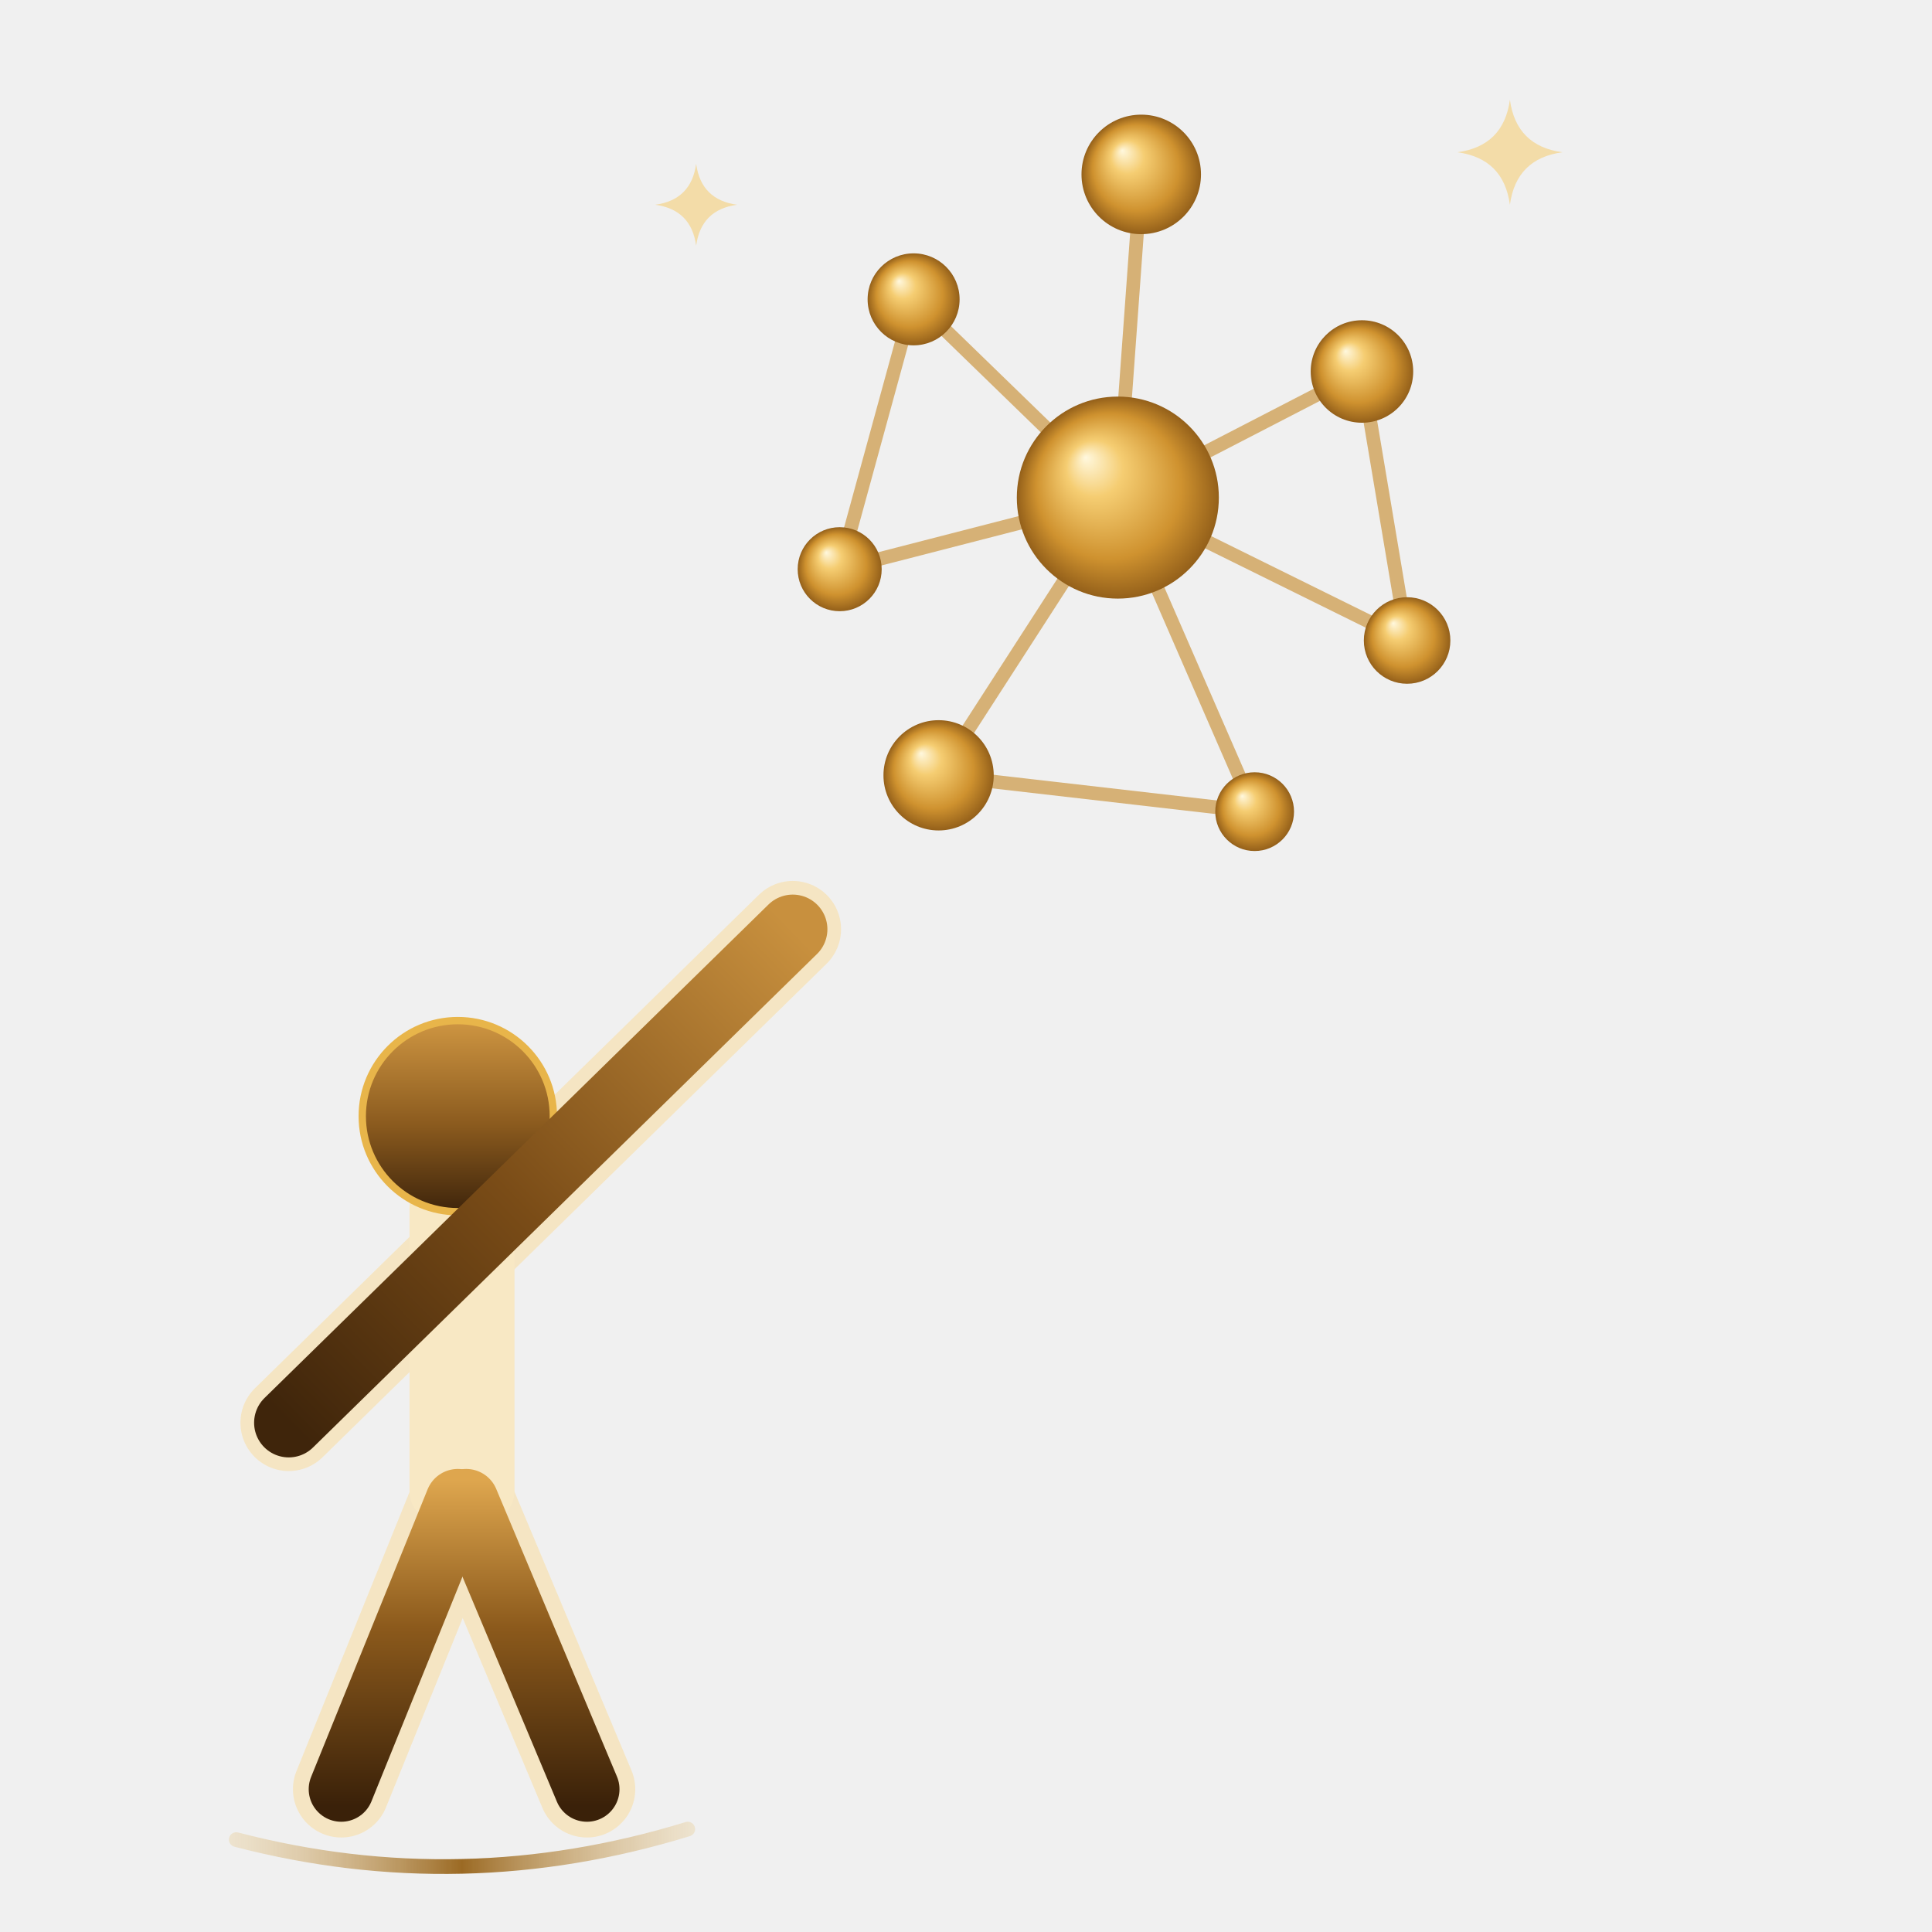
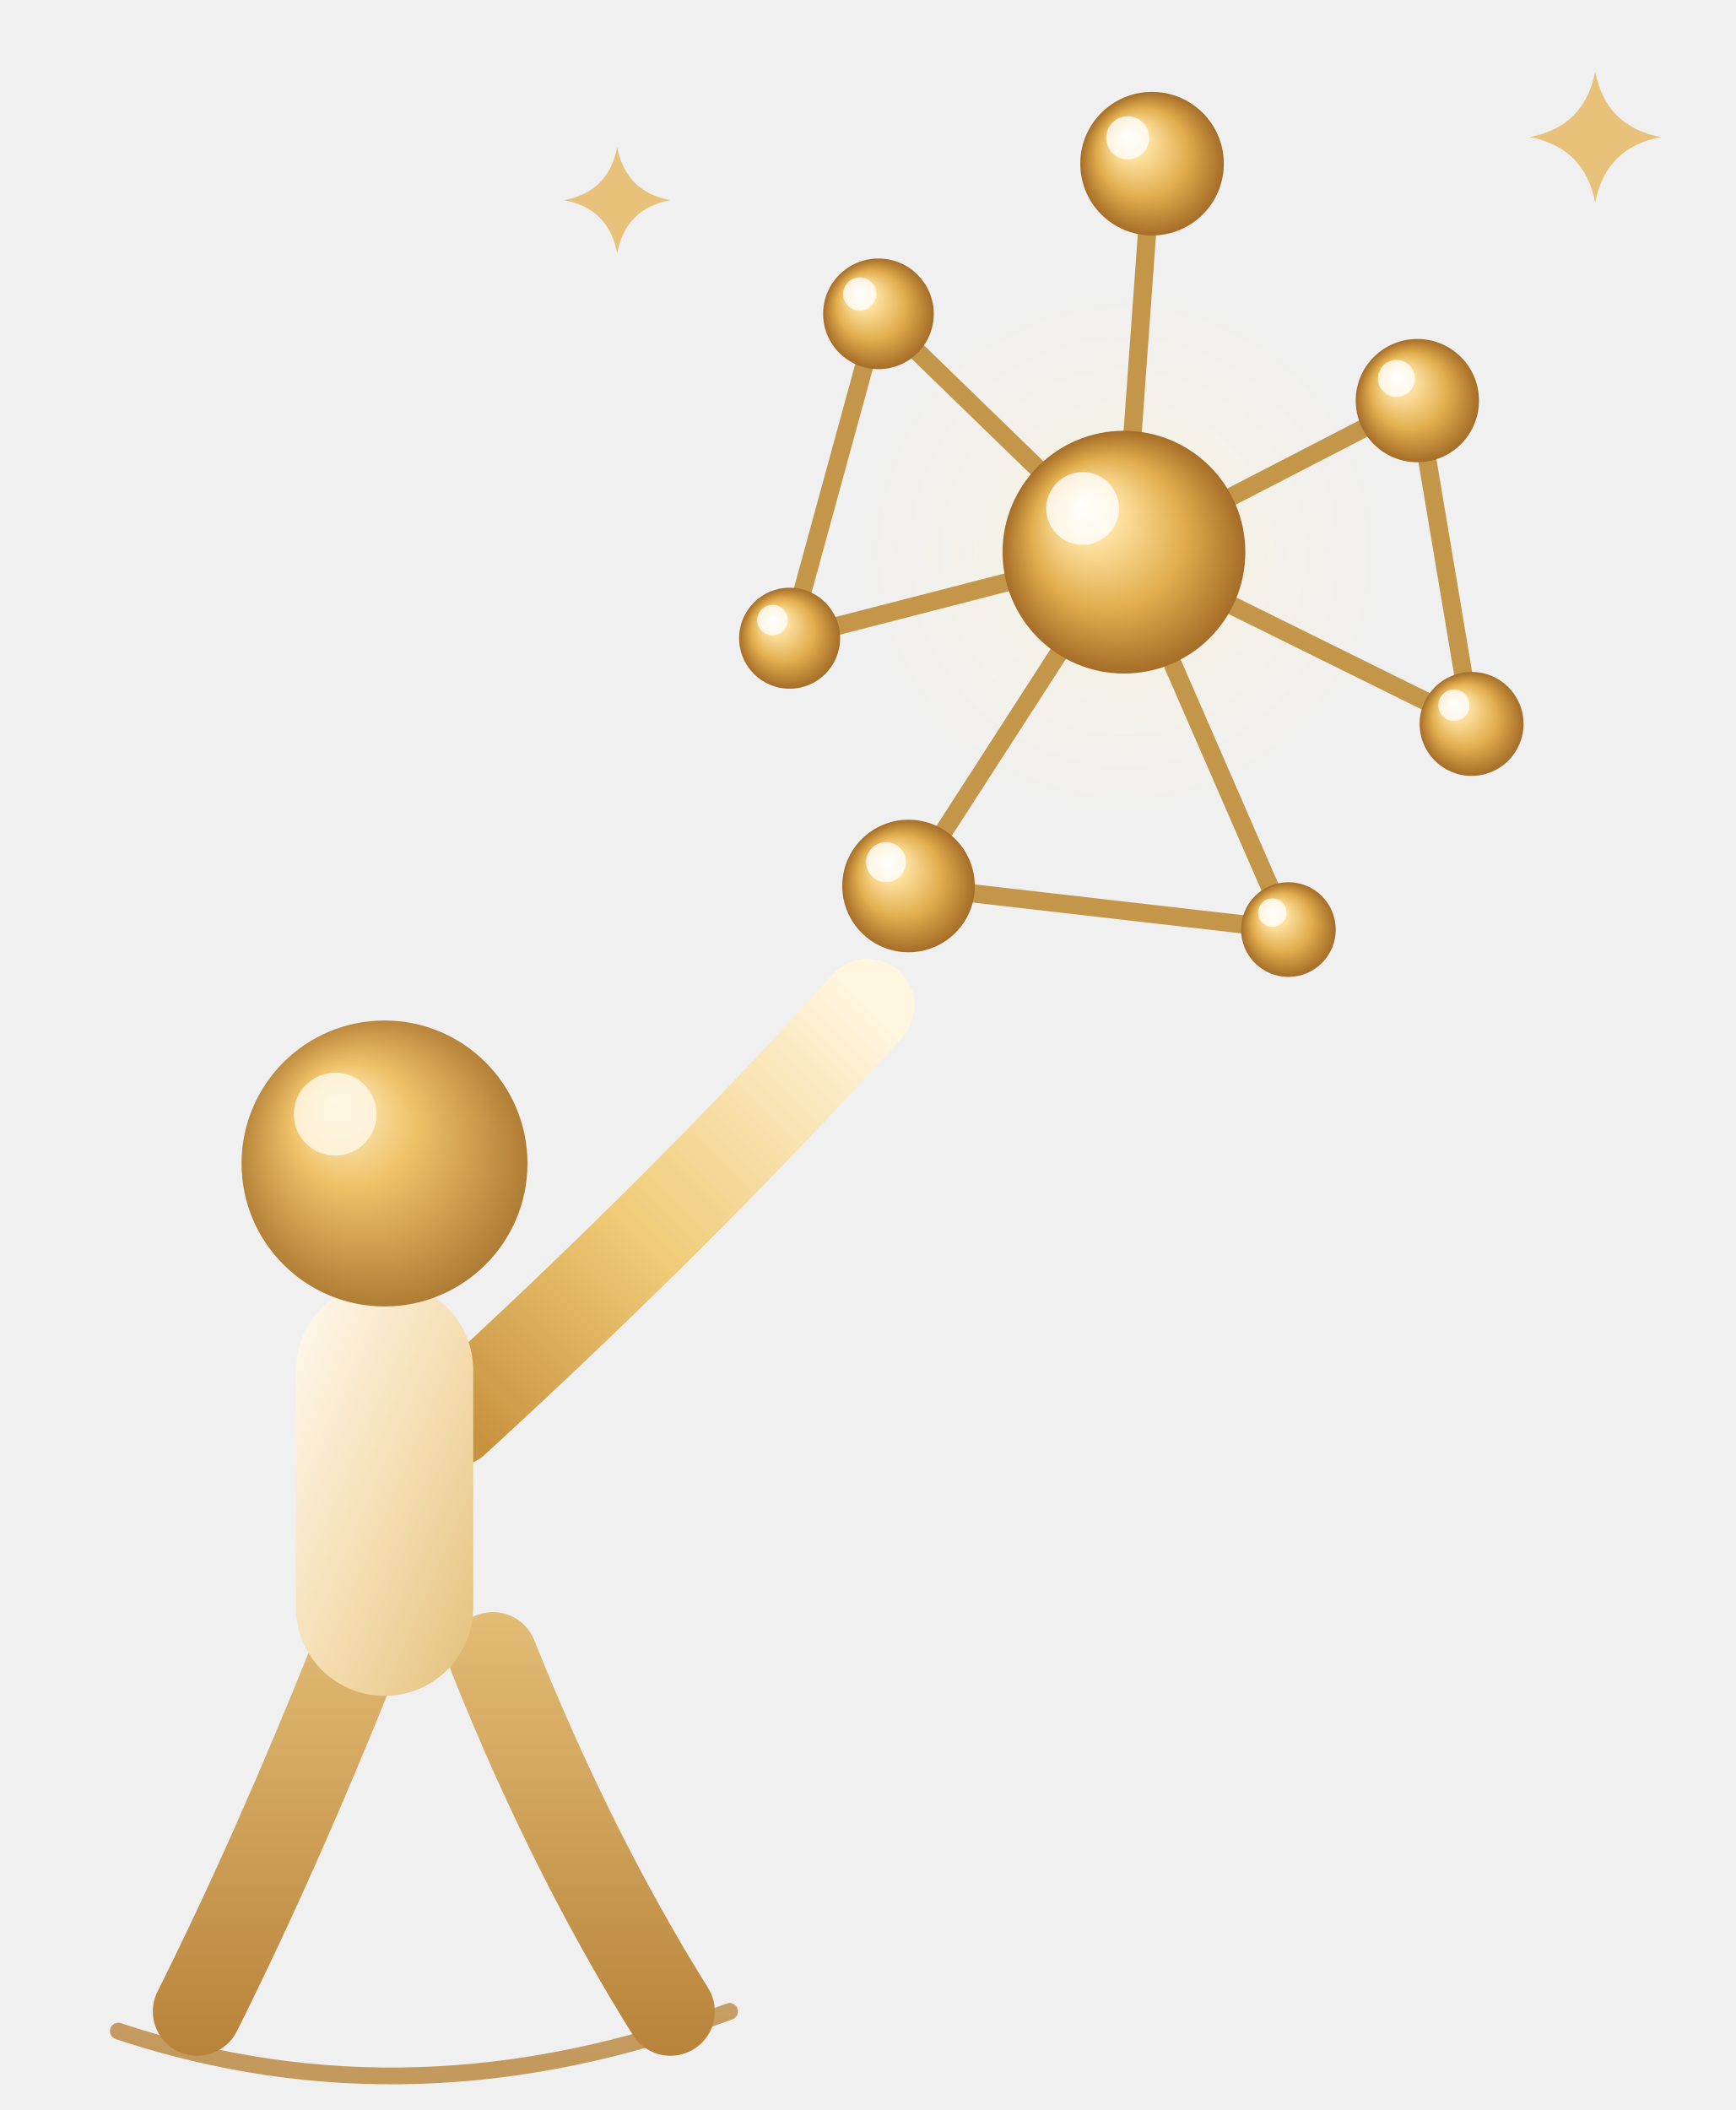
- <svg xmlns="http://www.w3.org/2000/svg" viewBox="22 18 184 184" width="184" height="184" role="img" aria-label="Fundacja Szansa AI">
+ <svg xmlns="http://www.w3.org/2000/svg" viewBox="18 2 176 214" width="176" height="214" role="img" aria-label="Fundacja Szansa AI">
  <defs>
-     <linearGradient id="g-szansa" gradientUnits="userSpaceOnUse" x1="224" y1="0" x2="476" y2="0">
-       <stop offset="0" stop-color="#d09a3e" />
-       <stop offset=".28" stop-color="#e2b65c" />
-       <stop offset=".5" stop-color="#f6e4bb" />
-       <stop offset=".66" stop-color="#d8ab62" />
-       <stop offset="1" stop-color="#a5712e" />
+     <radialGradient id="head" cx=".5" cy=".5" r=".55" fx=".32" fy=".28">
+       <stop offset="0" stop-color="#fff4d4" />
+       <stop offset=".38" stop-color="#f0c36a" />
+       <stop offset="1" stop-color="#a8742e" />
+     </radialGradient>
+     <linearGradient id="torso" x1="0" y1="0" x2="1" y2="1">
+       <stop offset="0" stop-color="#fffaf0" />
+       <stop offset=".55" stop-color="#f4ddb0" />
+       <stop offset="1" stop-color="#e2c07a" />
    </linearGradient>
-     <linearGradient id="g-szansa-v" gradientUnits="userSpaceOnUse" x1="0" y1="104" x2="0" y2="161">
-       <stop offset="0" stop-color="#fff" stop-opacity=".22" />
-       <stop offset=".55" stop-color="#fff" stop-opacity="0" />
-       <stop offset="1" stop-color="#6b4312" stop-opacity=".18" />
+     <linearGradient id="arm" gradientUnits="userSpaceOnUse" x1="64" y1="146" x2="106" y2="104">
+       <stop offset="0" stop-color="#c8923e" />
+       <stop offset=".45" stop-color="#f0cb78" />
+       <stop offset="1" stop-color="#fff6df" />
    </linearGradient>
-     <linearGradient id="g-ai" gradientUnits="userSpaceOnUse" x1="0" y1="104" x2="0" y2="161">
-       <stop offset="0" stop-color="#dbb26d" />
-       <stop offset=".45" stop-color="#bb7f26" />
-       <stop offset="1" stop-color="#83561a" />
+     <linearGradient id="limb" gradientUnits="userSpaceOnUse" x1="0" y1="150" x2="0" y2="210">
+       <stop offset="0" stop-color="#f2d08a" />
+       <stop offset="1" stop-color="#b8833a" />
    </linearGradient>
-     <linearGradient id="g-fundacja" gradientUnits="userSpaceOnUse" x1="228" y1="0" x2="414" y2="0">
-       <stop offset="0" stop-color="#c49a55" />
-       <stop offset=".3" stop-color="#dcb676" />
-       <stop offset="1" stop-color="#c49a55" />
-     </linearGradient>
-     <radialGradient id="g-sphere" cx=".5" cy=".5" r=".5" fx=".34" fy=".3">
-       <stop offset="0" stop-color="#fff8de" />
-       <stop offset=".28" stop-color="#f5cd72" />
-       <stop offset=".72" stop-color="#cf922f" />
-       <stop offset="1" stop-color="#94601a" />
+     <radialGradient id="sphere" cx=".5" cy=".5" r=".5" fx=".32" fy=".30">
+       <stop offset="0" stop-color="#fffdf6" />
+       <stop offset=".22" stop-color="#ffe3a4" />
+       <stop offset=".62" stop-color="#e2ae4e" />
+       <stop offset="1" stop-color="#a56d28" />
    </radialGradient>
-     <linearGradient id="g-head" x1="0" y1="0" x2="0" y2="1">
-       <stop offset="0" stop-color="#cf9642" />
-       <stop offset=".55" stop-color="#8a5a1e" />
-       <stop offset="1" stop-color="#3f250b" />
-     </linearGradient>
-     <linearGradient id="g-arm" gradientUnits="userSpaceOnUse" x1="49.5" y1="153.5" x2="97.5" y2="106.5">
-       <stop offset="0" stop-color="#3f250b" />
-       <stop offset=".45" stop-color="#7a4c17" />
-       <stop offset="1" stop-color="#c8903e" />
-     </linearGradient>
-     <linearGradient id="g-leg" gradientUnits="userSpaceOnUse" x1="0" y1="159" x2="0" y2="190">
-       <stop offset="0" stop-color="#dea64e" />
-       <stop offset=".45" stop-color="#8c5a1c" />
-       <stop offset="1" stop-color="#3a2109" />
-     </linearGradient>
-     <linearGradient id="g-base" gradientUnits="userSpaceOnUse" x1="44" y1="0" x2="88" y2="0">
-       <stop offset="0" stop-color="#e9cf9c" stop-opacity=".4" />
-       <stop offset=".5" stop-color="#9b6a24" />
-       <stop offset="1" stop-color="#e9cf9c" stop-opacity=".4" />
-     </linearGradient>
+     <radialGradient id="coreglow" cx=".5" cy=".5" r=".5">
+       <stop offset="0" stop-color="#fff4d2" stop-opacity=".55" />
+       <stop offset="1" stop-color="#fff4d2" stop-opacity="0" />
+     </radialGradient>
  </defs>
  <g class="mark">
-     <g stroke="#f6e3bb" stroke-width="9.2" stroke-linecap="round" fill="none" opacity=".85">
-       <line x1="49.5" y1="153.5" x2="97.5" y2="106.5" />
-       <line x1="65.6" y1="161" x2="54.5" y2="188.4" />
-       <line x1="66.4" y1="161" x2="77.9" y2="188.4" />
+     <g class="figure">
+       <path d="M30,208 Q60,218 92,206" fill="none" stroke="url(#limb)" stroke-width="1.7" stroke-linecap="round" opacity=".8" />
+       <g fill="none" stroke-linecap="round">
+         <path d="M54,170 Q46,190 38,206" stroke="url(#limb)" stroke-width="9" />
+         <path d="M68,170 Q76,190 86,206" stroke="url(#limb)" stroke-width="9" />
+         <path d="M64,146 Q88,124 106,104" stroke="url(#arm)" stroke-width="9.5" />
+       </g>
+       <rect x="48" y="132" width="18" height="42" rx="9" fill="url(#torso)" />
+       <circle cx="57" cy="120" r="14.5" fill="url(#head)" />
+       <circle cx="52" cy="115" r="4.2" fill="#fff8e6" opacity=".82" />
    </g>
-     <rect x="61" y="130" width="10" height="33" rx="3" fill="#f8e8c4" />
-     <circle cx="65.6" cy="124.3" r="9.1" fill="url(#g-head)" stroke="#e8b54a" stroke-width=".7" />
-     <g stroke-linecap="round" fill="none" stroke-width="6.2">
-       <line x1="65.6" y1="161" x2="54.5" y2="188.4" stroke="url(#g-leg)" />
-       <line x1="66.4" y1="161" x2="77.9" y2="188.4" stroke="url(#g-leg)" />
-       <line x1="49.5" y1="153.5" x2="97.5" y2="106.5" stroke="url(#g-arm)" stroke-width="6.6" />
+     <circle cx="132" cy="58" r="26.47" fill="url(#coreglow)" />
+     <g stroke="#c4964a" stroke-width="1.85" stroke-linecap="round" fill="none">
+       <line x1="132" y1="58" x2="134.85" y2="18.6" />
+       <line x1="132" y1="58" x2="107.1" y2="33.83" />
+       <line x1="132" y1="58" x2="98.09" y2="66.73" />
+       <line x1="132" y1="58" x2="161.76" y2="42.63" />
+       <line x1="132" y1="58" x2="167.26" y2="75.42" />
+       <line x1="132" y1="58" x2="110.15" y2="91.86" />
+       <line x1="132" y1="58" x2="148.68" y2="96.28" />
+       <line x1="107.1" y1="33.83" x2="98.09" y2="66.73" />
+       <line x1="161.76" y1="42.63" x2="167.26" y2="75.42" />
+       <line x1="110.15" y1="91.86" x2="148.68" y2="96.28" />
    </g>
-     <path d="M44.5,193.2 Q66,198.8 87.5,192.2" stroke="url(#g-base)" stroke-width="1.4" fill="none" stroke-linecap="round" />
-     <g stroke="#d6b176" stroke-width="1.3" stroke-linecap="round">
-       <line x1="128.46" y1="65.39" x2="130.69" y2="34.61" />
-       <line x1="128.46" y1="65.39" x2="109.01" y2="46.51" />
-       <line x1="128.46" y1="65.39" x2="101.97" y2="72.21" />
-       <line x1="128.46" y1="65.39" x2="151.71" y2="53.38" />
-       <line x1="128.46" y1="65.39" x2="156.01" y2="79" />
-       <line x1="128.46" y1="65.39" x2="111.39" y2="91.84" />
-       <line x1="128.46" y1="65.39" x2="141.49" y2="95.3" />
-       <line x1="109.01" y1="46.51" x2="101.97" y2="72.21" />
-       <line x1="151.71" y1="53.38" x2="156.01" y2="79" />
-       <line x1="111.39" y1="91.84" x2="141.49" y2="95.3" />
+     <g fill="url(#sphere)">
+       <circle cx="132" cy="58" r="12.31" />
+       <circle cx="134.85" cy="18.6" r="7.28" />
+       <circle cx="107.1" cy="33.83" r="5.61" />
+       <circle cx="98.09" cy="66.73" r="5.12" />
+       <circle cx="161.76" cy="42.63" r="6.25" />
+       <circle cx="167.26" cy="75.42" r="5.27" />
+       <circle cx="110.15" cy="91.86" r="6.72" />
+       <circle cx="148.68" cy="96.28" r="4.8" />
    </g>
-     <g fill="url(#g-sphere)">
-       <circle cx="128.46" cy="65.39" r="9.62" />
-       <circle cx="130.69" cy="34.61" r="5.69" />
-       <circle cx="109.01" cy="46.51" r="4.38" />
-       <circle cx="101.97" cy="72.21" r="4" />
-       <circle cx="151.71" cy="53.38" r="4.88" />
-       <circle cx="156.01" cy="79" r="4.12" />
-       <circle cx="111.39" cy="91.84" r="5.25" />
-       <circle cx="141.49" cy="95.3" r="3.75" />
+     <g>
+       <circle cx="127.81" cy="53.57" r="3.69" fill="#fff" opacity=".78" />
+       <circle cx="132.38" cy="15.98" r="2.18" fill="#fff" opacity=".78" />
+       <circle cx="105.2" cy="31.82" r="1.68" fill="#fff" opacity=".78" />
+       <circle cx="96.35" cy="64.89" r="1.54" fill="#fff" opacity=".78" />
+       <circle cx="159.64" cy="40.38" r="1.87" fill="#fff" opacity=".78" />
+       <circle cx="165.47" cy="73.52" r="1.58" fill="#fff" opacity=".78" />
+       <circle cx="107.87" cy="89.44" r="2.02" fill="#fff" opacity=".78" />
+       <circle cx="147.05" cy="94.56" r="1.44" fill="#fff" opacity=".78" />
    </g>
-     <g fill="#f3dca8">
-       <path d="M88.3,33.6 Q88.768,37.032 92.2,37.5 Q88.768,37.968 88.3,41.4 Q87.832,37.968 84.4,37.5 Q87.832,37.032 88.3,33.6Z" />
-       <path d="M165.8,27.5 Q166.4,31.9 170.8,32.5 Q166.4,33.1 165.8,37.5 Q165.2,33.1 160.8,32.5 Q165.2,31.9 165.8,27.5Z" />
+     <g fill="#e8c27a">
+       <path d="M80.6,16.92 Q81.46,21.44 85.97,22.3 Q81.46,23.16 80.6,27.68 Q79.74,23.16 75.22,22.3 Q79.74,21.44 80.6,16.92Z" />
+       <path d="M179.8,9.24 Q180.86,14.84 186.45,15.9 Q180.86,16.97 179.8,22.56 Q178.73,16.97 173.14,15.9 Q178.73,14.84 179.8,9.24Z" />
    </g>
  </g>
</svg>
